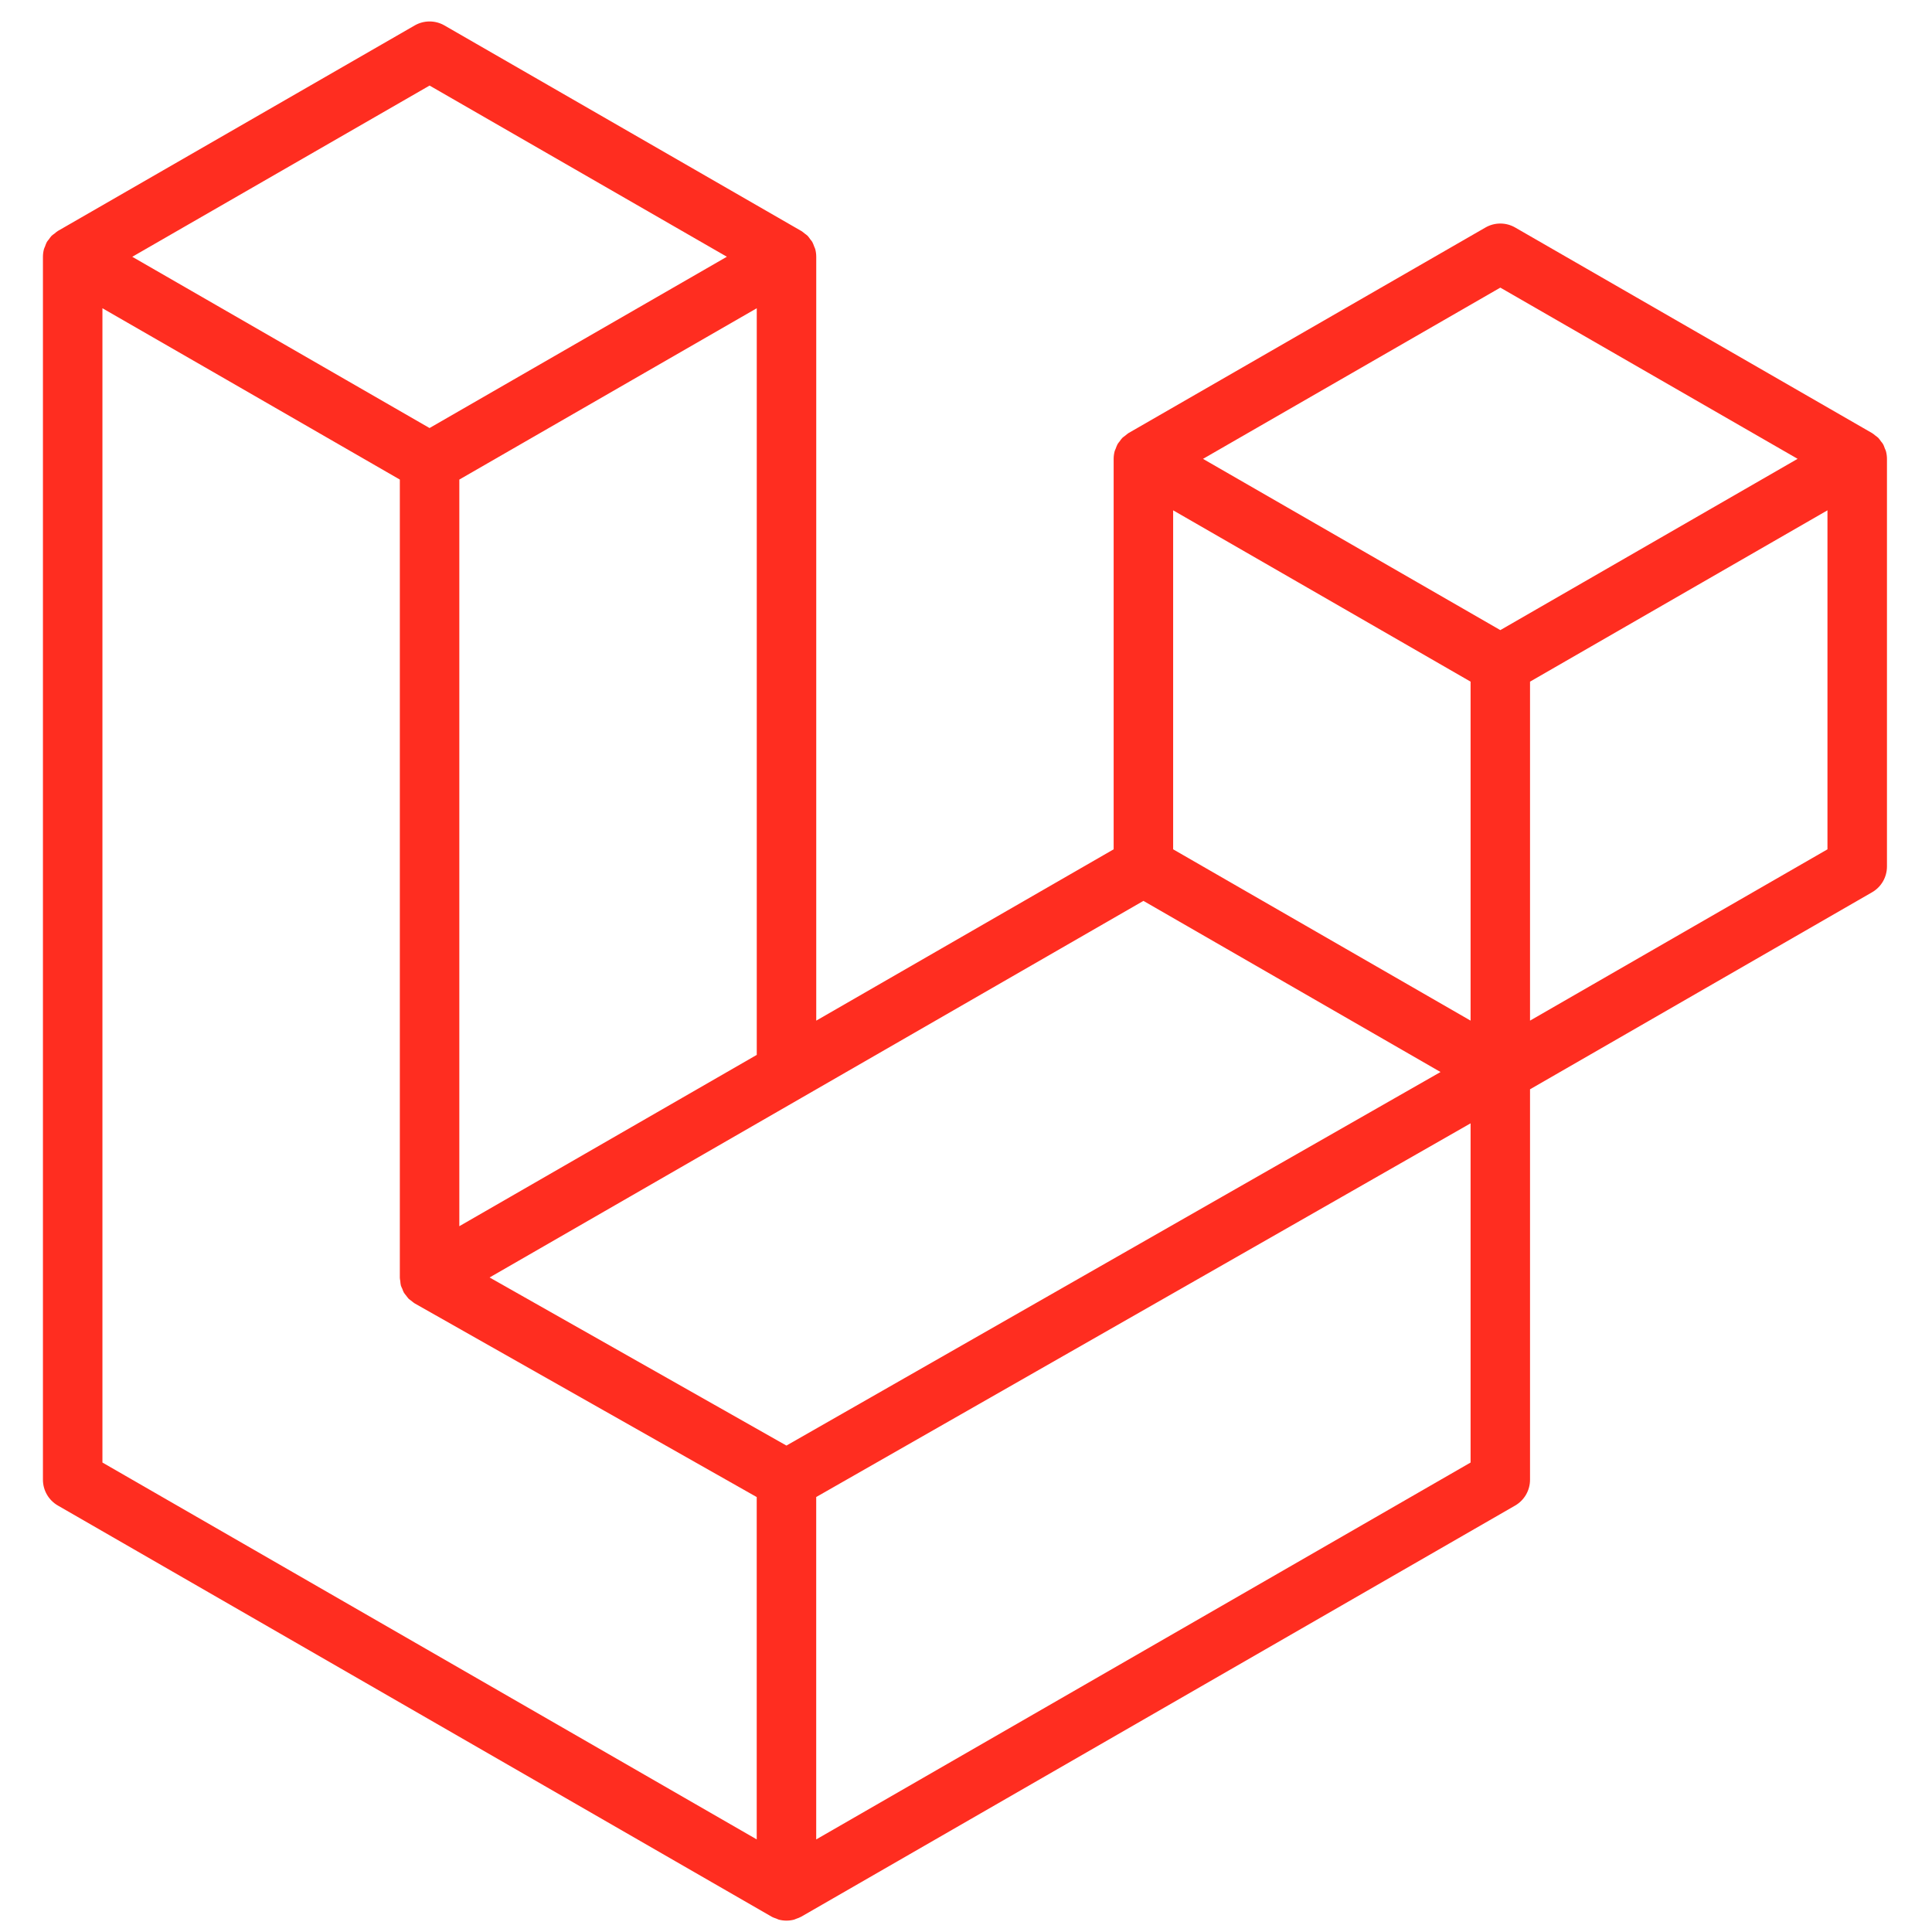
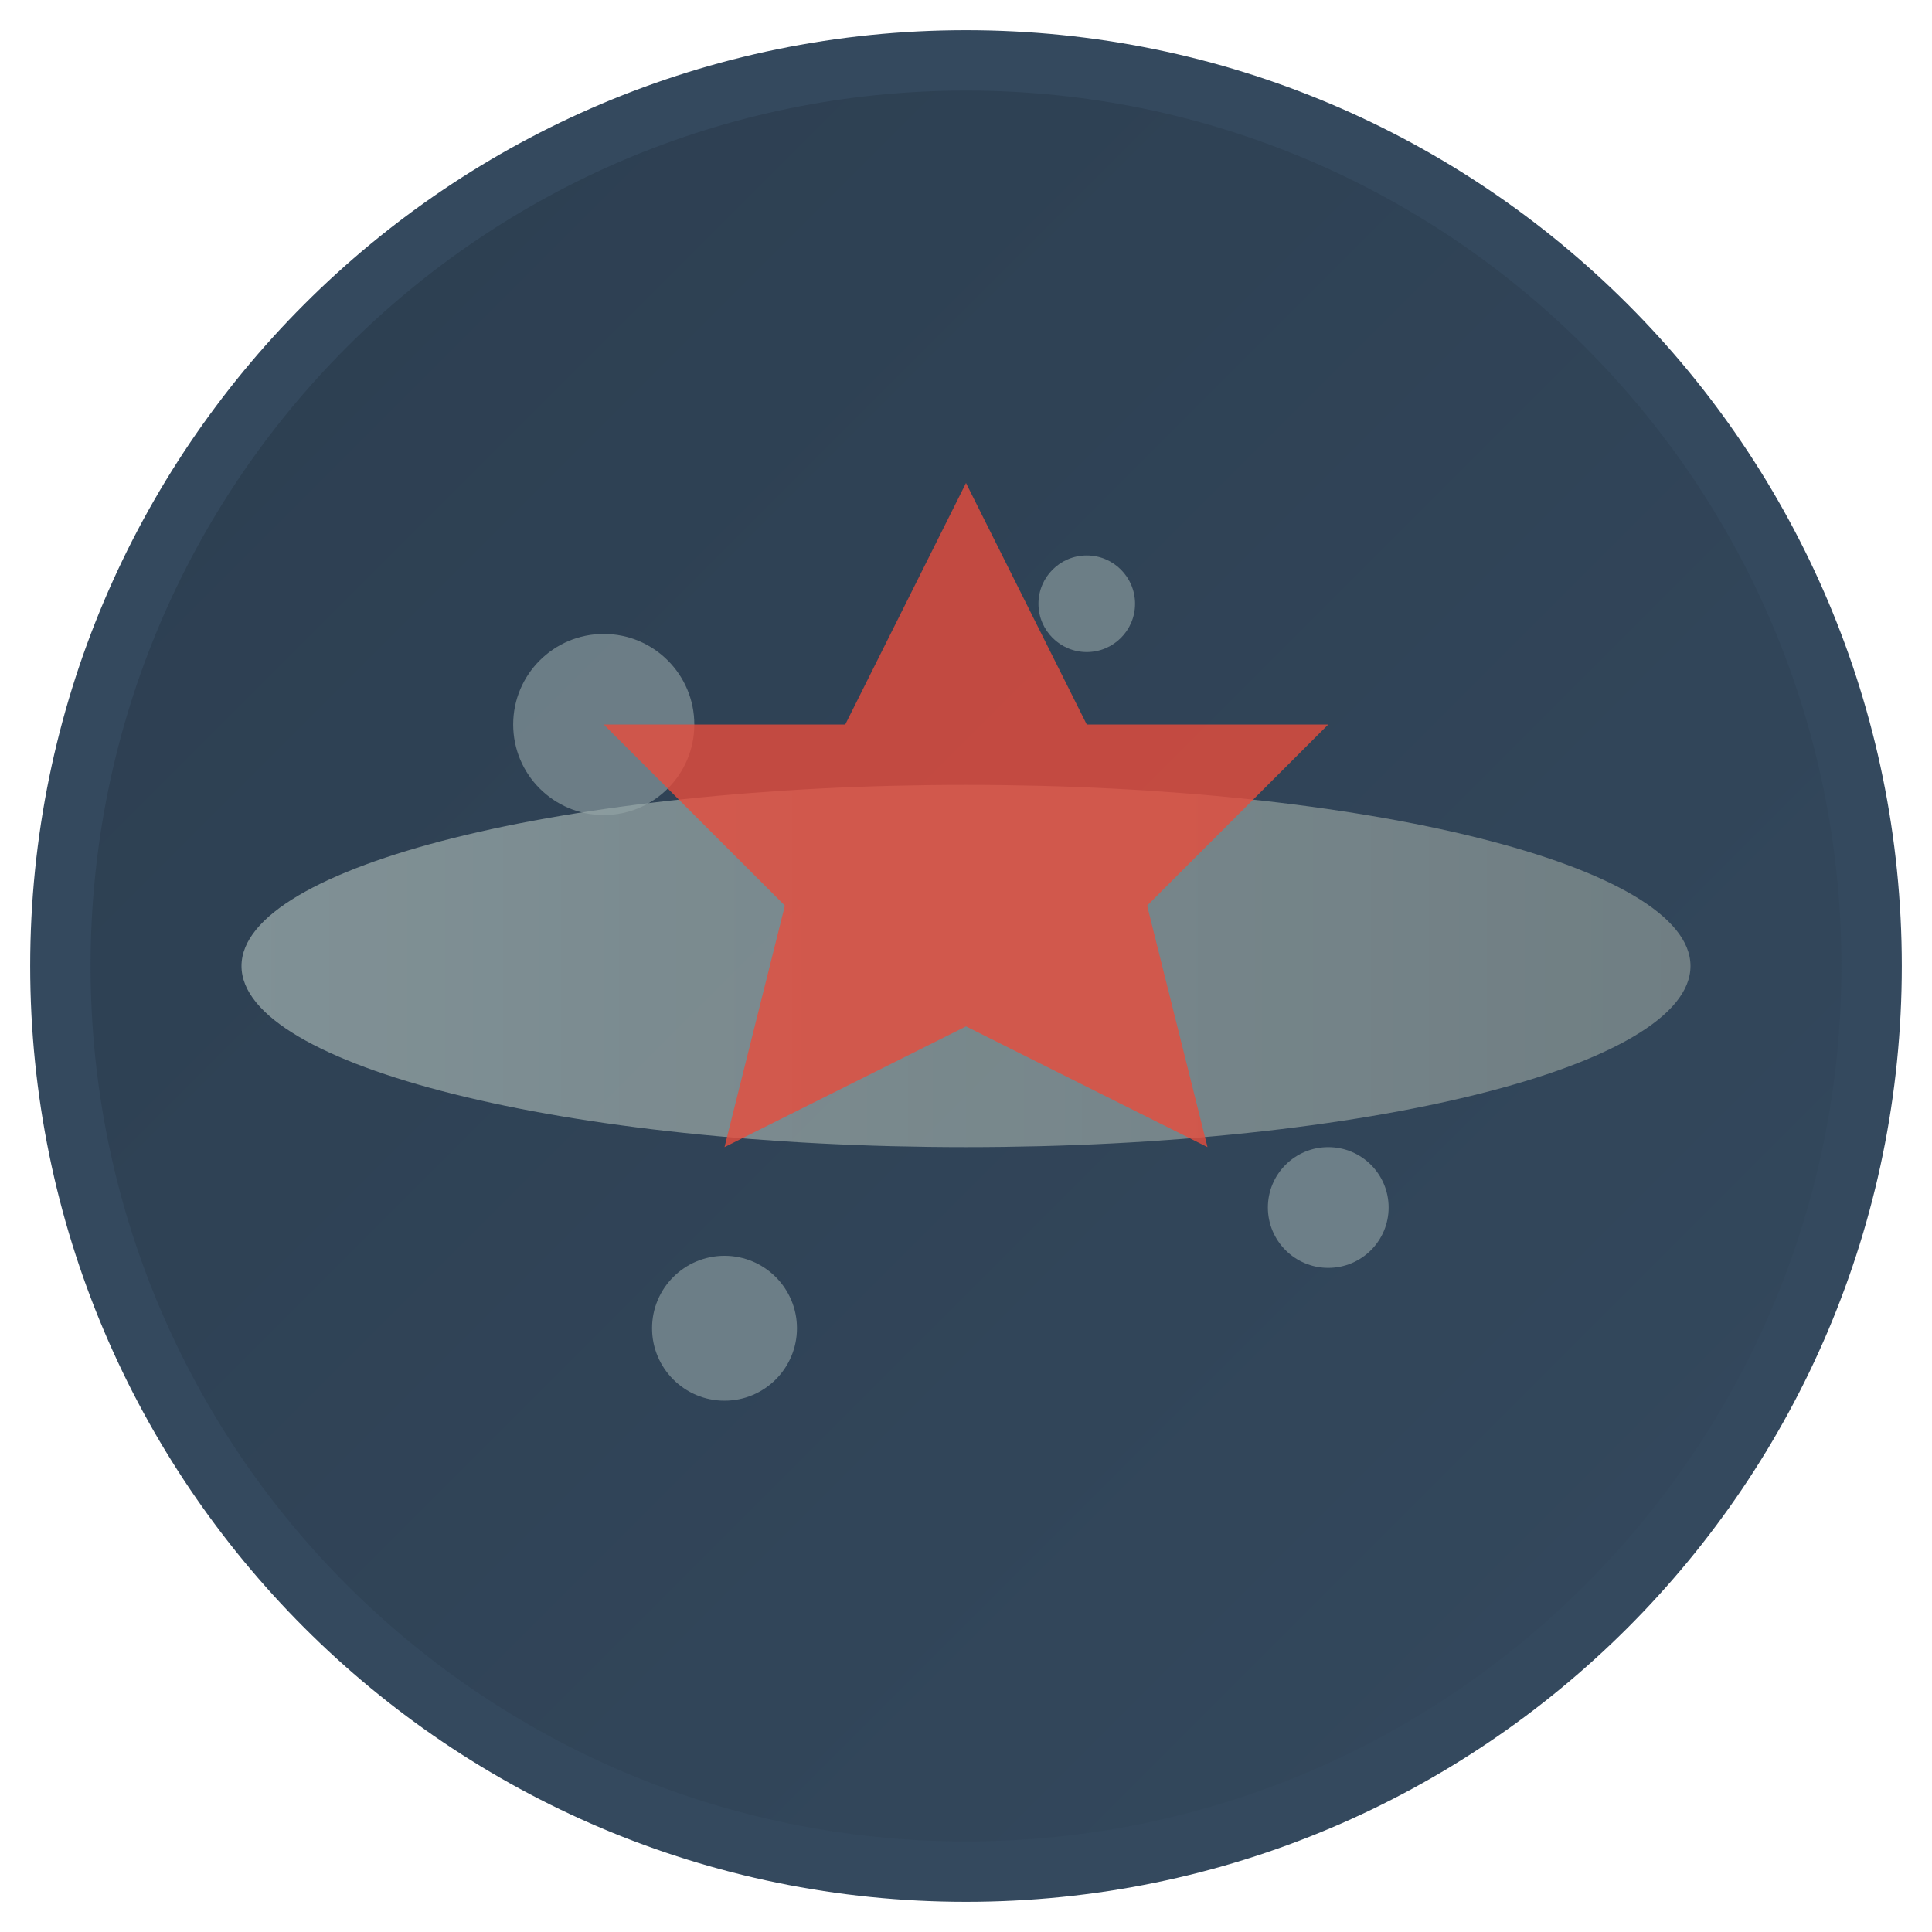
- <svg xmlns="http://www.w3.org/2000/svg" width="166" height="166" viewBox="0 0 166 166" fill="none">
-   <path fill-rule="evenodd" clip-rule="evenodd" d="M162.041 38.759C162.099 38.977 162.129 39.201 162.13 39.426V74.452C162.13 74.902 162.011 75.344 161.786 75.733C161.561 76.122 161.237 76.444 160.847 76.668L131.462 93.594V127.141C131.462 128.054 130.977 128.897 130.186 129.357L68.847 164.683C68.707 164.763 68.554 164.814 68.401 164.868C68.343 164.887 68.289 164.922 68.228 164.938C67.8 165.051 67.349 165.051 66.92 164.938C66.85 164.919 66.786 164.881 66.719 164.855C66.579 164.804 66.432 164.76 66.298 164.683L4.972 129.357C4.583 129.133 4.259 128.81 4.034 128.421C3.808 128.032 3.69 127.591 3.689 127.141L3.689 22.063C3.689 21.834 3.721 21.61 3.779 21.393C3.798 21.32 3.843 21.253 3.868 21.179C3.916 21.045 3.961 20.908 4.031 20.783C4.079 20.7 4.149 20.633 4.206 20.557C4.28 20.454 4.347 20.349 4.433 20.26C4.506 20.186 4.602 20.132 4.685 20.068C4.778 19.992 4.861 19.909 4.966 19.848L35.633 2.185C36.022 1.961 36.462 1.844 36.91 1.844C37.358 1.844 37.798 1.961 38.186 2.185L68.851 19.848H68.857C68.959 19.912 69.045 19.992 69.138 20.065C69.221 20.129 69.313 20.186 69.387 20.257C69.476 20.349 69.54 20.454 69.616 20.557C69.671 20.633 69.744 20.7 69.789 20.783C69.862 20.911 69.904 21.045 69.955 21.179C69.98 21.253 70.025 21.32 70.044 21.396C70.103 21.614 70.133 21.838 70.133 22.063V87.694L95.686 72.974V39.423C95.686 39.2 95.718 38.973 95.775 38.759C95.798 38.683 95.839 38.615 95.865 38.542C95.916 38.408 95.96 38.271 96.031 38.146C96.079 38.063 96.149 37.996 96.203 37.92C96.279 37.818 96.343 37.712 96.433 37.623C96.506 37.549 96.599 37.495 96.681 37.431C96.777 37.355 96.86 37.272 96.962 37.211L127.633 19.548C128.021 19.324 128.461 19.206 128.91 19.206C129.358 19.206 129.798 19.324 130.186 19.548L160.85 37.211C160.959 37.275 161.042 37.355 161.137 37.428C161.217 37.492 161.31 37.549 161.383 37.62C161.473 37.712 161.536 37.818 161.613 37.92C161.67 37.996 161.741 38.063 161.785 38.146C161.859 38.271 161.9 38.408 161.951 38.542C161.98 38.615 162.021 38.683 162.041 38.759ZM157.018 72.974V43.848L146.287 50.028L131.462 58.568V87.694L157.021 72.974H157.018ZM126.354 125.663V96.518L111.771 104.85L70.13 128.626V158.046L126.354 125.663ZM8.801 26.485V125.663L65.018 158.043V128.629L35.649 112L35.64 111.994L35.627 111.988C35.528 111.93 35.445 111.847 35.353 111.777C35.273 111.713 35.18 111.662 35.11 111.592L35.104 111.582C35.021 111.502 34.963 111.403 34.893 111.314C34.829 111.228 34.753 111.154 34.702 111.065L34.699 111.055C34.641 110.96 34.606 110.845 34.565 110.736C34.523 110.64 34.469 110.551 34.443 110.449C34.411 110.328 34.405 110.197 34.392 110.072C34.379 109.976 34.354 109.881 34.354 109.785V109.778V41.205L19.532 32.662L8.801 26.485ZM36.913 7.35L11.364 22.063L36.907 36.777L62.453 22.06L36.907 7.35H36.913ZM50.2 99.174L65.022 90.637V26.485L54.291 32.665L39.466 41.205V105.357L50.2 99.174ZM128.91 24.713L103.363 39.426L128.91 54.14L154.453 39.423L128.91 24.713ZM126.354 58.568L111.529 50.028L100.798 43.848V72.974L115.619 81.511L126.354 87.694V58.568ZM67.571 124.205L105.042 102.803L123.772 92.109L98.245 77.405L68.854 94.334L42.066 109.762L67.571 124.205Z" fill="#FF2D20" />
+ <svg xmlns="http://www.w3.org/2000/svg" viewBox="0 0 32 32" width="32" height="32">
+   <defs>
+     <linearGradient id="deathStar" x1="0%" y1="0%" x2="100%" y2="100%">
+       <stop offset="0%" style="stop-color:#2c3e50;stop-opacity:1" />
+       <stop offset="100%" style="stop-color:#34495e;stop-opacity:1" />
+     </linearGradient>
+     <linearGradient id="trench" x1="0%" y1="0%" x2="100%" y2="0%">
+       <stop offset="0%" style="stop-color:#95a5a6;stop-opacity:1" />
+       <stop offset="100%" style="stop-color:#7f8c8d;stop-opacity:1" />
+     </linearGradient>
+   </defs>
+   <circle cx="16" cy="16" r="15" fill="url(#deathStar)" stroke="#34495e" stroke-width="1" />
+   <ellipse cx="16" cy="16" rx="12" ry="3" fill="url(#trench)" opacity="0.8" />
+   <circle cx="10" cy="12" r="1.5" fill="#95a5a6" opacity="0.6" />
+   <circle cx="22" cy="20" r="1" fill="#95a5a6" opacity="0.6" />
+   <circle cx="18" cy="10" r="0.8" fill="#95a5a6" opacity="0.6" />
+   <circle cx="12" cy="22" r="1.2" fill="#95a5a6" opacity="0.6" />
+   <path d="M 16 8 L 18 12 L 22 12 L 19 15 L 20 19 L 16 17 L 12 19 L 13 15 L 10 12 L 14 12 Z" fill="#e74c3c" opacity="0.8" />
</svg>
